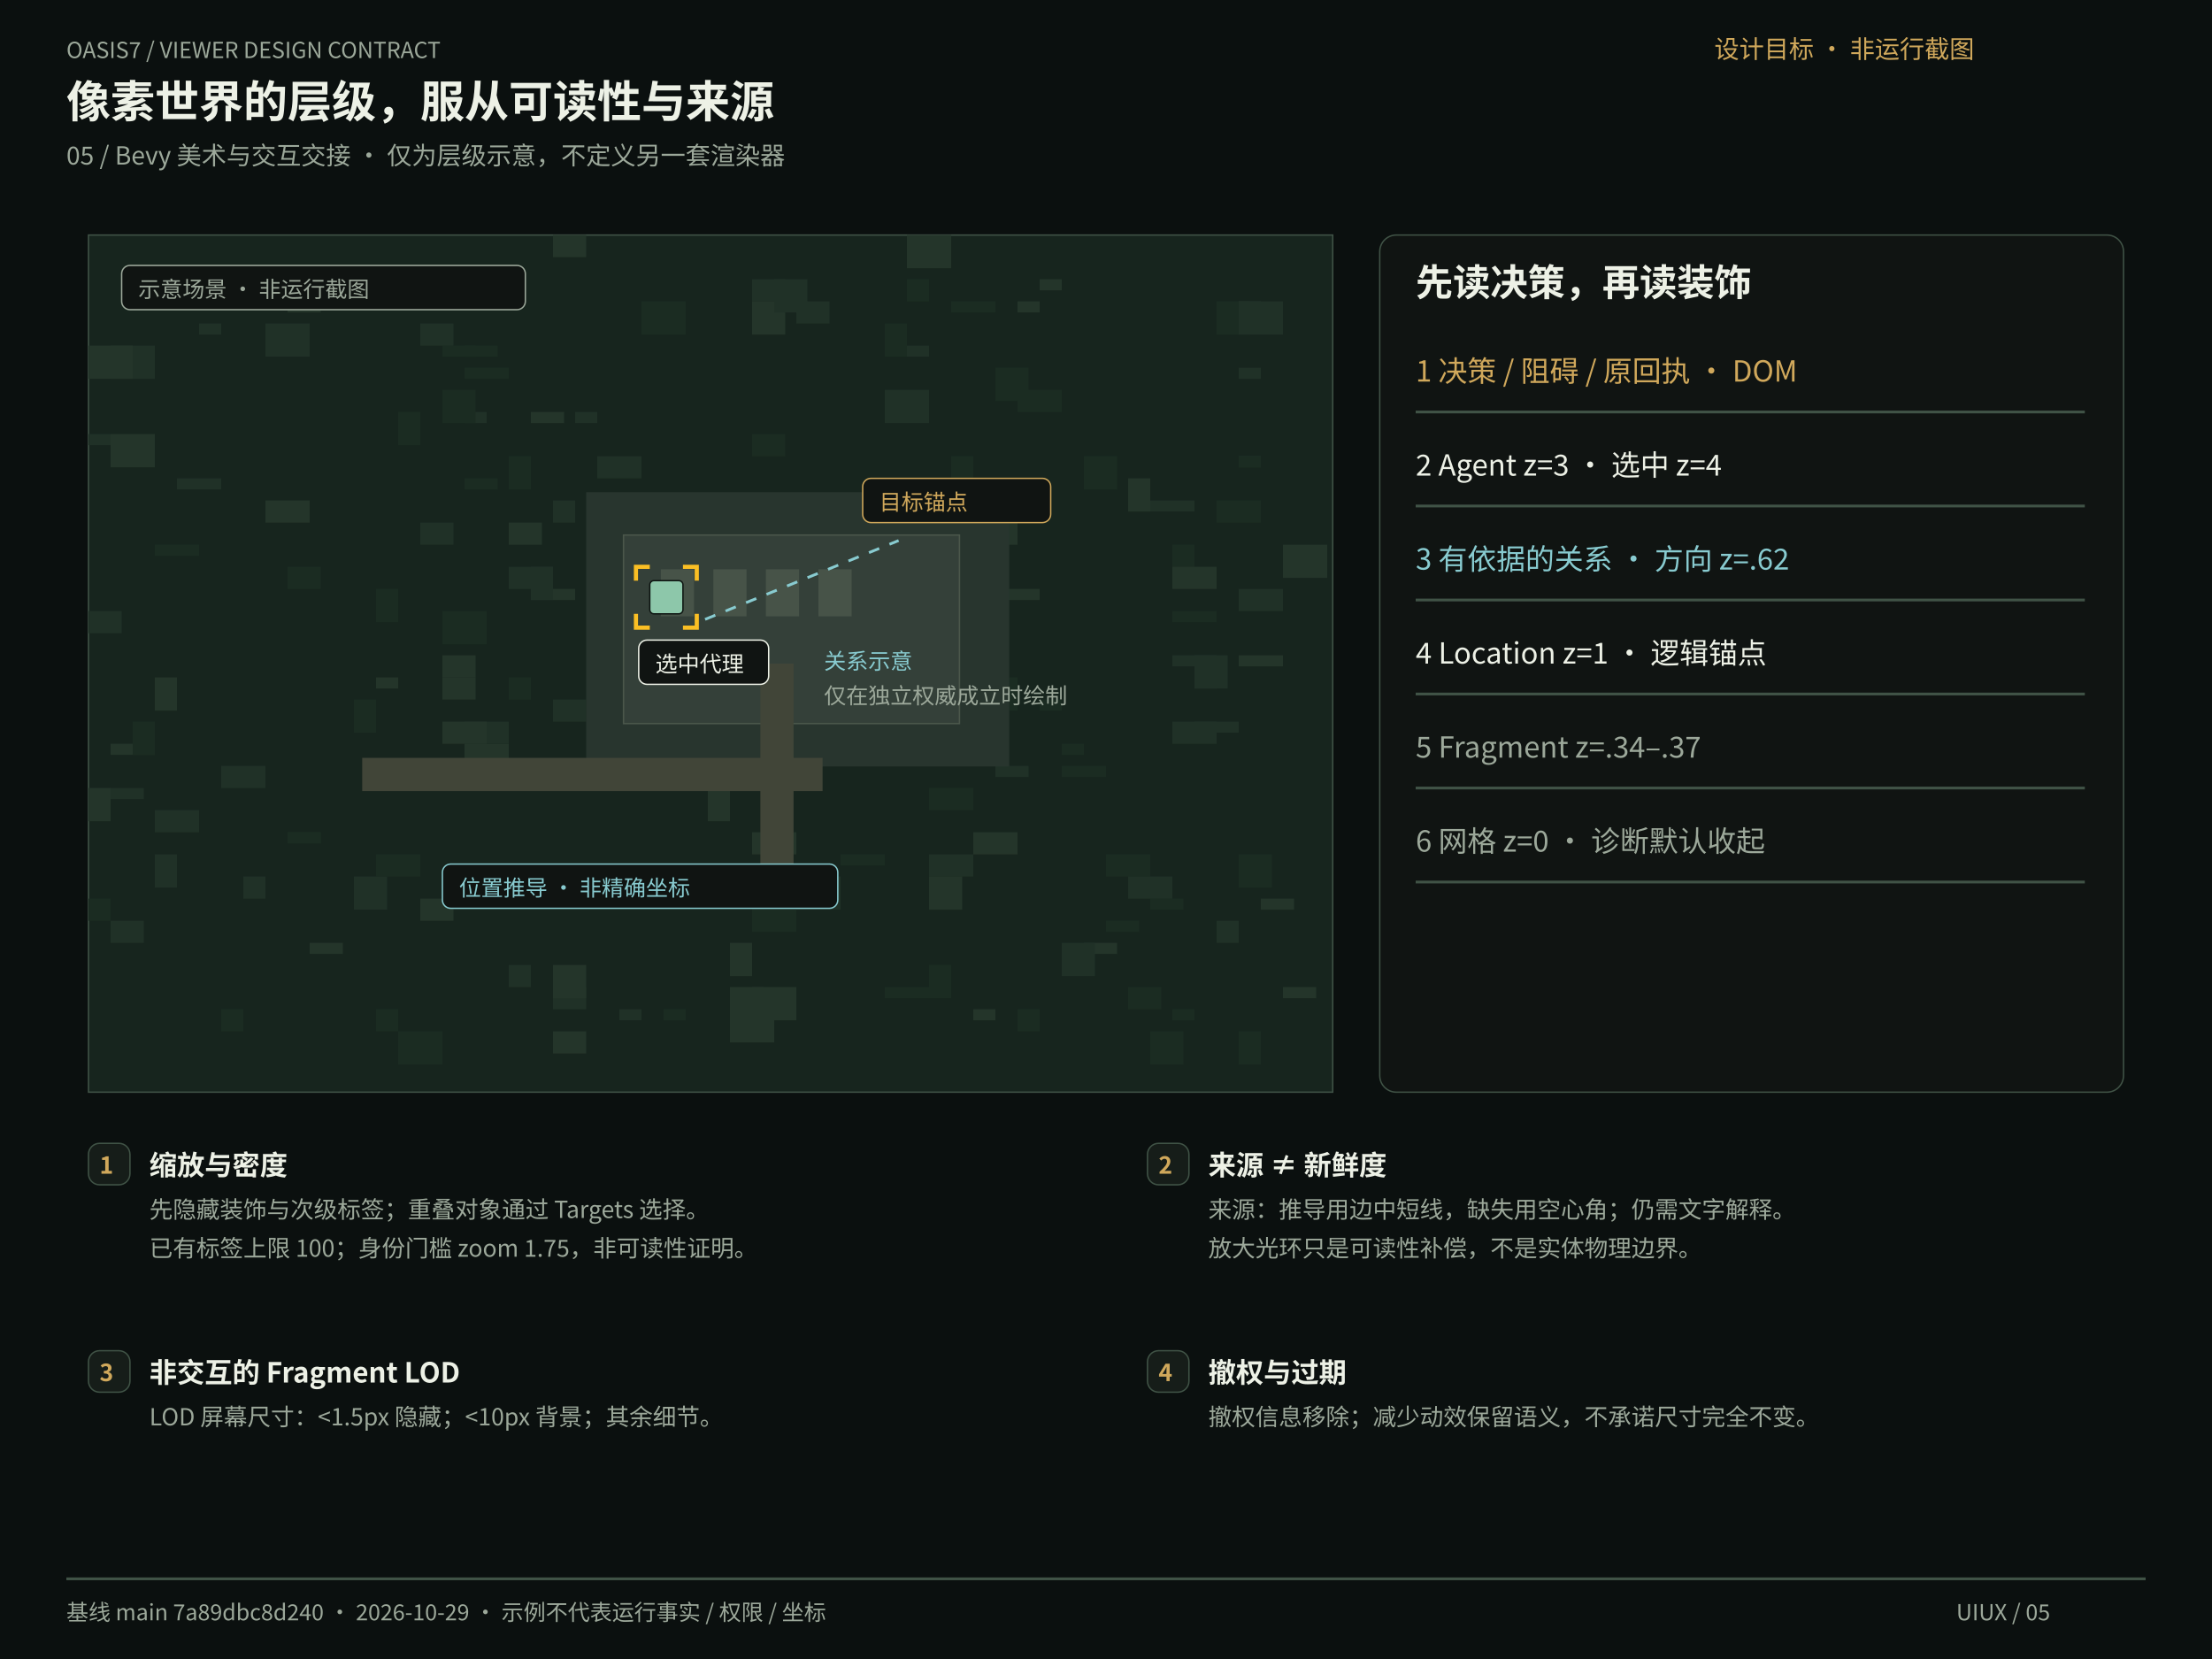
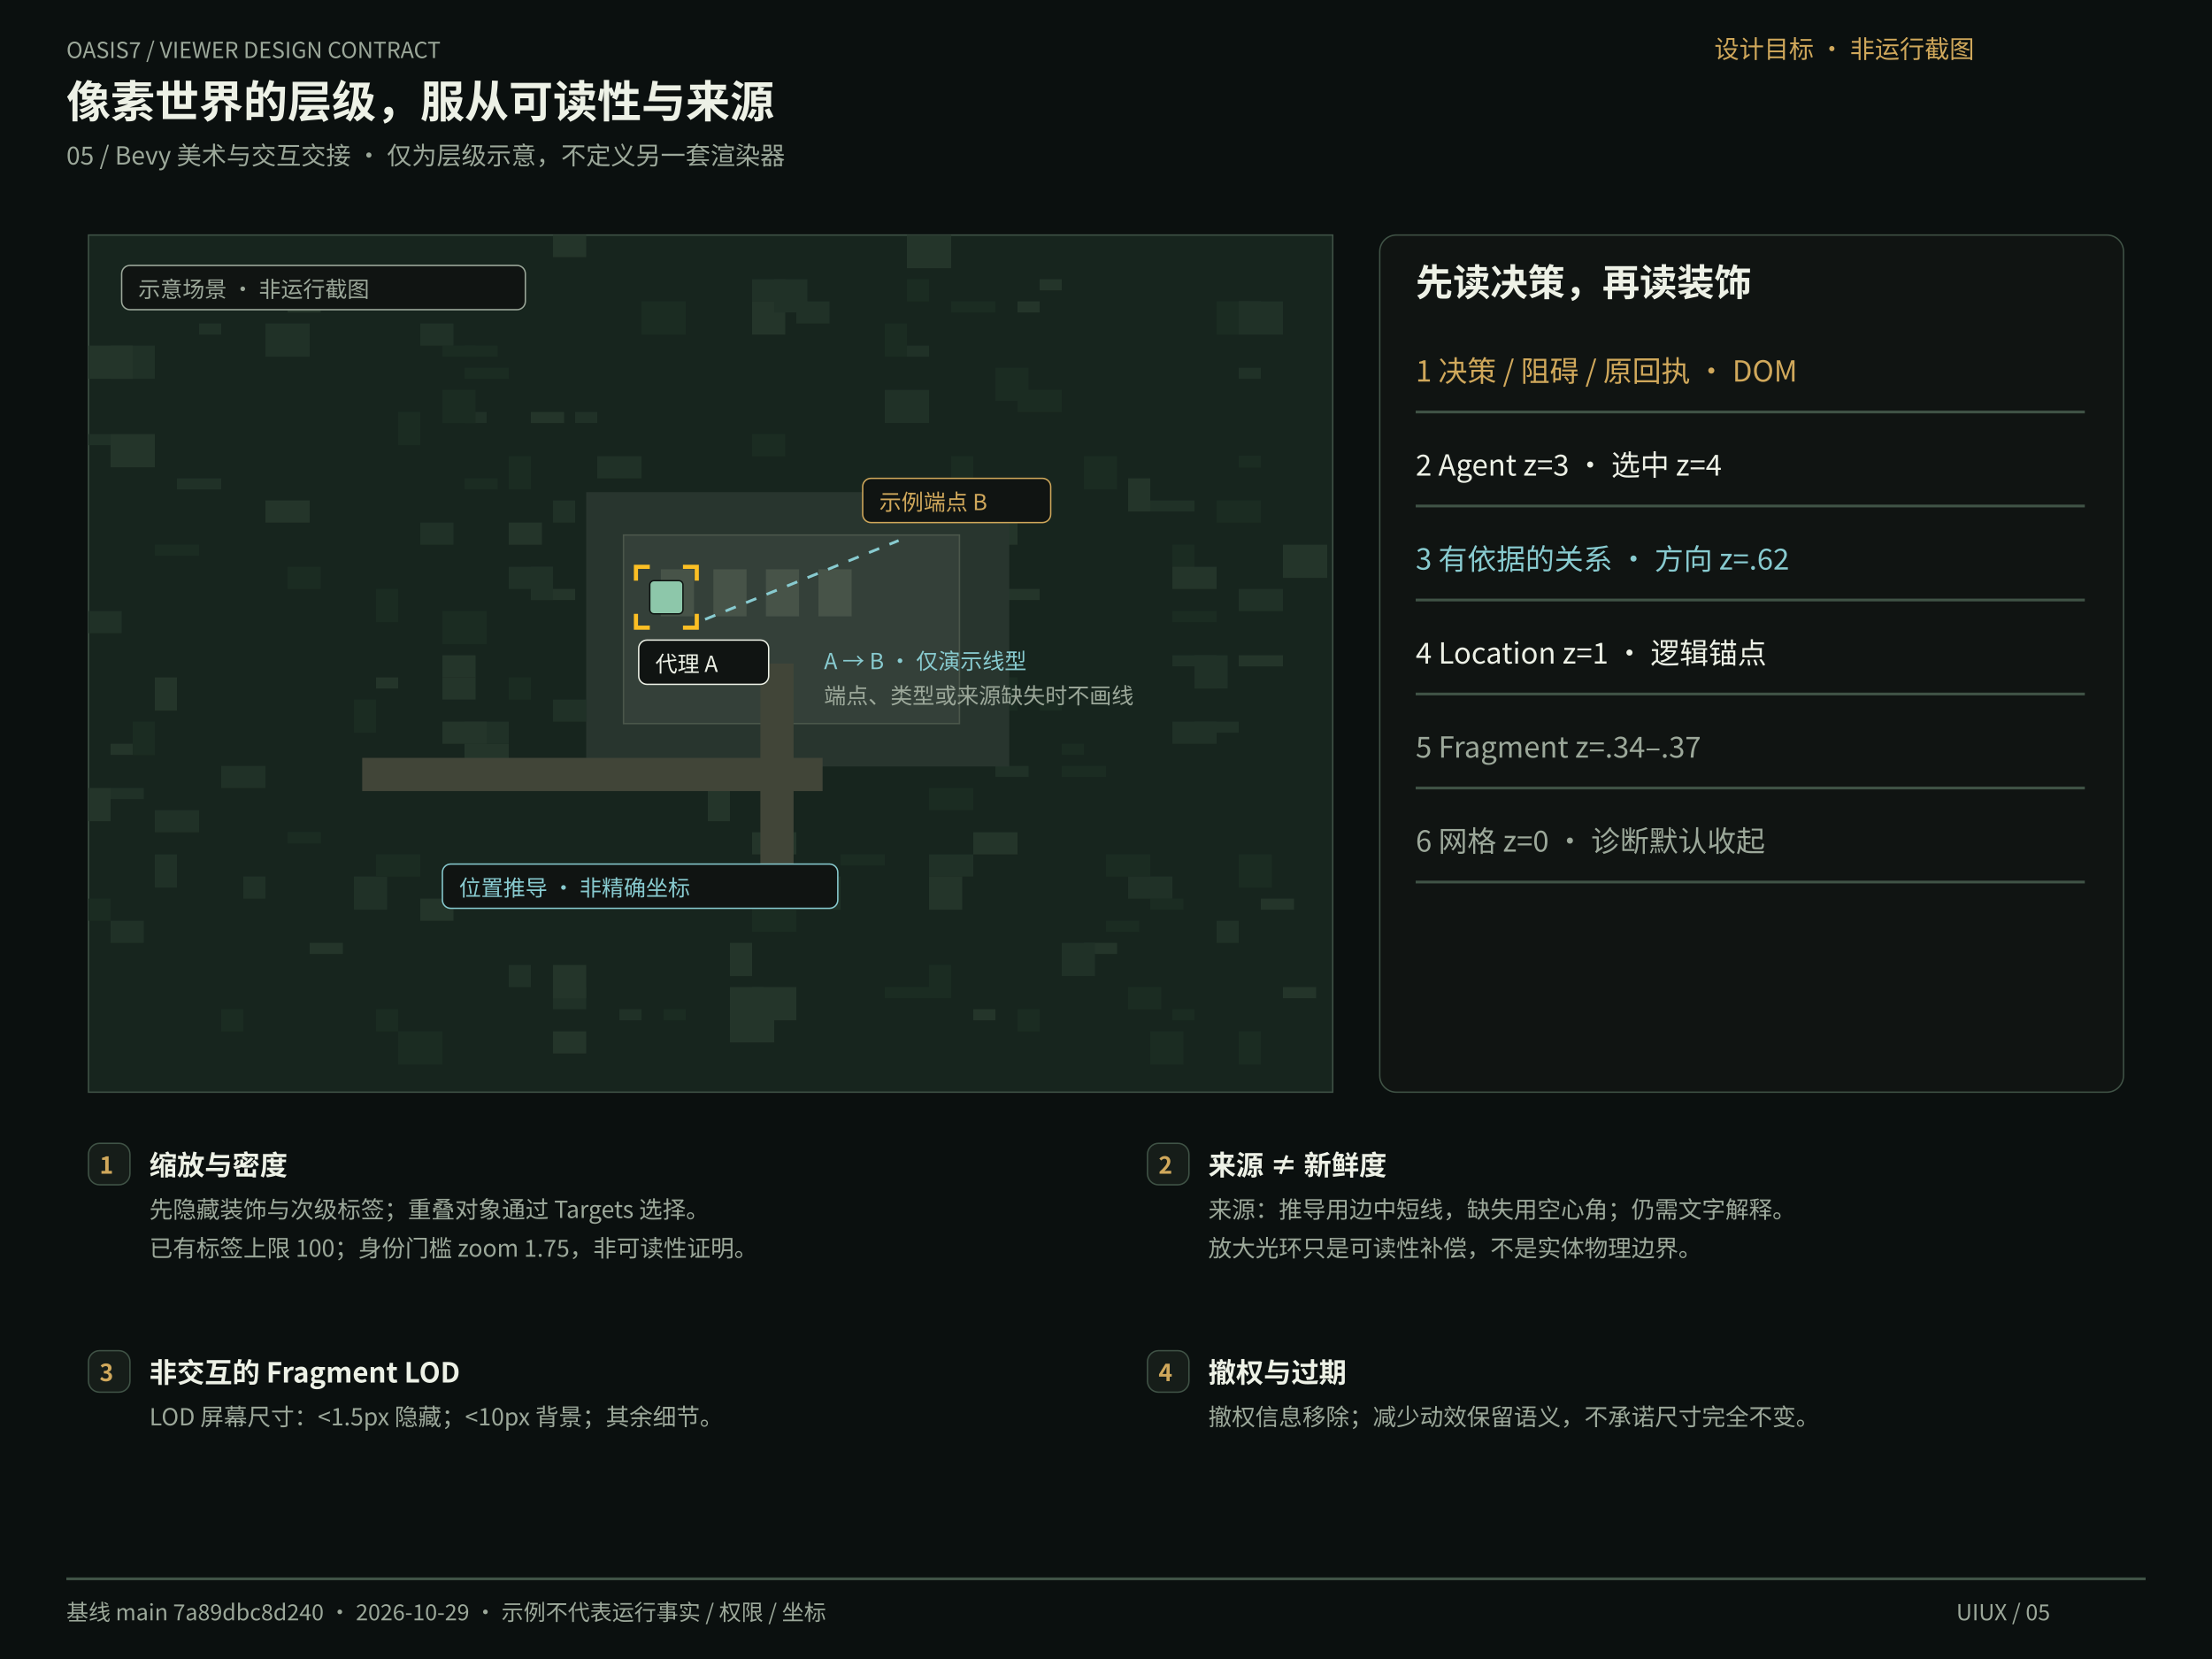
<svg xmlns="http://www.w3.org/2000/svg" width="1600" height="1200" viewBox="0 0 1600 1200" role="img" aria-labelledby="title desc">
  <rect width="100%" height="100%" fill="#0b100f" />
  <g font-family="Noto Sans CJK SC, Noto Sans, sans-serif">
    <text x="48" y="42" font-size="16" fill="#9ca89a" font-weight="400">OASIS7  /  VIEWER DESIGN CONTRACT</text>
    <text x="48" y="85" font-size="32" fill="#edf1e6" font-weight="600">像素世界的层级，服从可读性与来源</text>
    <text x="48" y="119" font-size="18" fill="#9ca89a" font-weight="400">05 / Bevy 美术与交互交接 · 仅为层级示意，不定义另一套渲染器</text>
    <text x="1240" y="42" font-size="18" fill="#d0a85b" font-weight="400">设计目标 · 非运行截图</text>
    <rect x="64" y="170" width="900" height="620" rx="0" fill="#17251e" stroke="#405346" />
    <rect x="64" y="650" width="16" height="16" rx="0" fill="#1b2c22" stroke="none" />
    <rect x="752" y="202" width="16" height="8" rx="0" fill="#24352a" stroke="none" />
    <rect x="288" y="298" width="16" height="24" rx="0" fill="#1b2c22" stroke="none" />
    <rect x="736" y="218" width="16" height="8" rx="0" fill="#24352a" stroke="none" />
    <rect x="800" y="618" width="32" height="16" rx="0" fill="#1b2c22" stroke="none" />
    <rect x="656" y="250" width="16" height="8" rx="0" fill="#203127" stroke="none" />
    <rect x="400" y="362" width="16" height="16" rx="0" fill="#203127" stroke="none" />
    <rect x="432" y="410" width="16" height="24" rx="0" fill="#1b2c22" stroke="none" />
    <rect x="480" y="730" width="16" height="8" rx="0" fill="#1b2c22" stroke="none" />
    <rect x="416" y="298" width="16" height="8" rx="0" fill="#203127" stroke="none" />
    <rect x="80" y="250" width="32" height="24" rx="0" fill="#203127" stroke="none" />
    <rect x="720" y="378" width="16" height="16" rx="0" fill="#24352a" stroke="none" />
    <rect x="432" y="362" width="24" height="24" rx="0" fill="#1b2c22" stroke="none" />
    <rect x="544" y="202" width="24" height="16" rx="0" fill="#203127" stroke="none" />
    <rect x="400" y="746" width="24" height="16" rx="0" fill="#24352a" stroke="none" />
    <rect x="720" y="490" width="16" height="24" rx="0" fill="#1b2c22" stroke="none" />
    <rect x="864" y="474" width="16" height="24" rx="0" fill="#24352a" stroke="none" />
    <rect x="608" y="458" width="16" height="8" rx="0" fill="#1b2c22" stroke="none" />
    <rect x="80" y="538" width="32" height="8" rx="0" fill="#24352a" stroke="none" />
    <rect x="464" y="458" width="24" height="24" rx="0" fill="#1b2c22" stroke="none" />
    <rect x="176" y="634" width="16" height="16" rx="0" fill="#203127" stroke="none" />
    <rect x="464" y="218" width="32" height="24" rx="0" fill="#1b2c22" stroke="none" />
    <rect x="336" y="266" width="32" height="8" rx="0" fill="#1b2c22" stroke="none" />
    <rect x="256" y="506" width="16" height="24" rx="0" fill="#1b2c22" stroke="none" />
    <rect x="544" y="218" width="24" height="24" rx="0" fill="#24352a" stroke="none" />
    <rect x="336" y="538" width="32" height="16" rx="0" fill="#24352a" stroke="none" />
    <rect x="656" y="202" width="16" height="16" rx="0" fill="#1b2c22" stroke="none" />
    <rect x="880" y="666" width="16" height="16" rx="0" fill="#203127" stroke="none" />
    <rect x="832" y="650" width="24" height="8" rx="0" fill="#1b2c22" stroke="none" />
    <rect x="160" y="554" width="32" height="16" rx="0" fill="#203127" stroke="none" />
    <rect x="240" y="202" width="16" height="8" rx="0" fill="#24352a" stroke="none" />
    <rect x="688" y="218" width="32" height="8" rx="0" fill="#1b2c22" stroke="none" />
    <rect x="896" y="474" width="32" height="8" rx="0" fill="#24352a" stroke="none" />
    <rect x="528" y="730" width="32" height="24" rx="0" fill="#24352a" stroke="none" />
    <rect x="784" y="682" width="24" height="8" rx="0" fill="#24352a" stroke="none" />
    <rect x="256" y="634" width="24" height="24" rx="0" fill="#203127" stroke="none" />
    <rect x="384" y="298" width="24" height="8" rx="0" fill="#24352a" stroke="none" />
    <rect x="864" y="522" width="32" height="8" rx="0" fill="#203127" stroke="none" />
    <rect x="768" y="554" width="32" height="8" rx="0" fill="#1b2c22" stroke="none" />
    <rect x="736" y="282" width="32" height="16" rx="0" fill="#1b2c22" stroke="none" />
    <rect x="208" y="410" width="24" height="16" rx="0" fill="#1b2c22" stroke="none" />
    <rect x="496" y="474" width="32" height="24" rx="0" fill="#1b2c22" stroke="none" />
    <rect x="848" y="442" width="32" height="8" rx="0" fill="#1b2c22" stroke="none" />
    <rect x="544" y="442" width="24" height="24" rx="0" fill="#1b2c22" stroke="none" />
    <rect x="496" y="538" width="16" height="16" rx="0" fill="#1b2c22" stroke="none" />
    <rect x="896" y="618" width="24" height="24" rx="0" fill="#1b2c22" stroke="none" />
    <rect x="304" y="378" width="24" height="16" rx="0" fill="#203127" stroke="none" />
    <rect x="768" y="538" width="16" height="8" rx="0" fill="#1b2c22" stroke="none" />
    <rect x="304" y="650" width="24" height="16" rx="0" fill="#24352a" stroke="none" />
    <rect x="336" y="346" width="24" height="8" rx="0" fill="#1b2c22" stroke="none" />
    <rect x="544" y="314" width="24" height="16" rx="0" fill="#1b2c22" stroke="none" />
    <rect x="64" y="442" width="24" height="16" rx="0" fill="#203127" stroke="none" />
    <rect x="368" y="410" width="32" height="16" rx="0" fill="#203127" stroke="none" />
    <rect x="848" y="394" width="16" height="24" rx="0" fill="#1b2c22" stroke="none" />
    <rect x="928" y="714" width="24" height="8" rx="0" fill="#24352a" stroke="none" />
    <rect x="640" y="362" width="16" height="16" rx="0" fill="#24352a" stroke="none" />
    <rect x="560" y="474" width="32" height="16" rx="0" fill="#24352a" stroke="none" />
    <rect x="320" y="474" width="24" height="16" rx="0" fill="#24352a" stroke="none" />
    <rect x="272" y="730" width="16" height="16" rx="0" fill="#1b2c22" stroke="none" />
    <rect x="896" y="746" width="16" height="24" rx="0" fill="#1b2c22" stroke="none" />
    <rect x="112" y="586" width="32" height="16" rx="0" fill="#203127" stroke="none" />
    <rect x="160" y="730" width="16" height="16" rx="0" fill="#1b2c22" stroke="none" />
    <rect x="800" y="666" width="24" height="8" rx="0" fill="#1b2c22" stroke="none" />
    <rect x="368" y="490" width="16" height="16" rx="0" fill="#1b2c22" stroke="none" />
    <rect x="608" y="618" width="32" height="8" rx="0" fill="#1b2c22" stroke="none" />
    <rect x="80" y="666" width="24" height="16" rx="0" fill="#203127" stroke="none" />
    <rect x="544" y="650" width="32" height="24" rx="0" fill="#1b2c22" stroke="none" />
    <rect x="752" y="506" width="16" height="8" rx="0" fill="#1b2c22" stroke="none" />
    <rect x="528" y="522" width="16" height="24" rx="0" fill="#203127" stroke="none" />
    <rect x="384" y="554" width="16" height="16" rx="0" fill="#1b2c22" stroke="none" />
    <rect x="112" y="618" width="16" height="24" rx="0" fill="#203127" stroke="none" />
    <rect x="512" y="570" width="16" height="24" rx="0" fill="#24352a" stroke="none" />
    <rect x="592" y="490" width="24" height="8" rx="0" fill="#24352a" stroke="none" />
    <rect x="320" y="250" width="24" height="8" rx="0" fill="#1b2c22" stroke="none" />
    <rect x="656" y="474" width="32" height="8" rx="0" fill="#1b2c22" stroke="none" />
    <rect x="720" y="554" width="24" height="8" rx="0" fill="#203127" stroke="none" />
    <rect x="400" y="506" width="24" height="16" rx="0" fill="#203127" stroke="none" />
    <rect x="672" y="618" width="32" height="16" rx="0" fill="#203127" stroke="none" />
    <rect x="128" y="346" width="32" height="8" rx="0" fill="#203127" stroke="none" />
    <rect x="896" y="330" width="16" height="8" rx="0" fill="#24352a" stroke="none" />
    <rect x="864" y="474" width="24" height="24" rx="0" fill="#203127" stroke="none" />
    <rect x="496" y="362" width="16" height="24" rx="0" fill="#1b2c22" stroke="none" />
    <rect x="400" y="714" width="24" height="16" rx="0" fill="#203127" stroke="none" />
    <rect x="208" y="602" width="24" height="8" rx="0" fill="#1b2c22" stroke="none" />
    <rect x="320" y="490" width="24" height="16" rx="0" fill="#24352a" stroke="none" />
    <rect x="112" y="490" width="16" height="24" rx="0" fill="#24352a" stroke="none" />
    <rect x="928" y="394" width="32" height="24" rx="0" fill="#24352a" stroke="none" />
    <rect x="656" y="346" width="24" height="8" rx="0" fill="#24352a" stroke="none" />
    <rect x="368" y="554" width="32" height="16" rx="0" fill="#24352a" stroke="none" />
    <rect x="384" y="426" width="32" height="8" rx="0" fill="#24352a" stroke="none" />
    <rect x="688" y="330" width="16" height="24" rx="0" fill="#1b2c22" stroke="none" />
    <rect x="544" y="714" width="32" height="24" rx="0" fill="#24352a" stroke="none" />
    <rect x="208" y="602" width="24" height="8" rx="0" fill="#1b2c22" stroke="none" />
    <rect x="528" y="682" width="16" height="24" rx="0" fill="#24352a" stroke="none" />
    <rect x="416" y="554" width="24" height="8" rx="0" fill="#203127" stroke="none" />
    <rect x="400" y="170" width="24" height="16" rx="0" fill="#24352a" stroke="none" />
    <rect x="832" y="362" width="32" height="8" rx="0" fill="#203127" stroke="none" />
    <rect x="368" y="330" width="16" height="24" rx="0" fill="#1b2c22" stroke="none" />
    <rect x="816" y="634" width="32" height="16" rx="0" fill="#203127" stroke="none" />
    <rect x="192" y="234" width="32" height="24" rx="0" fill="#203127" stroke="none" />
    <rect x="896" y="330" width="16" height="8" rx="0" fill="#1b2c22" stroke="none" />
    <rect x="880" y="218" width="24" height="24" rx="0" fill="#1b2c22" stroke="none" />
    <rect x="304" y="234" width="24" height="16" rx="0" fill="#203127" stroke="none" />
    <rect x="368" y="698" width="16" height="16" rx="0" fill="#203127" stroke="none" />
    <rect x="896" y="266" width="16" height="8" rx="0" fill="#203127" stroke="none" />
    <rect x="224" y="682" width="24" height="8" rx="0" fill="#24352a" stroke="none" />
    <rect x="96" y="522" width="16" height="24" rx="0" fill="#1b2c22" stroke="none" />
    <rect x="464" y="458" width="32" height="24" rx="0" fill="#1b2c22" stroke="none" />
    <rect x="384" y="410" width="16" height="24" rx="0" fill="#203127" stroke="none" />
    <rect x="848" y="522" width="32" height="16" rx="0" fill="#203127" stroke="none" />
    <rect x="784" y="330" width="24" height="24" rx="0" fill="#1b2c22" stroke="none" />
    <rect x="704" y="730" width="16" height="8" rx="0" fill="#24352a" stroke="none" />
    <rect x="80" y="314" width="32" height="24" rx="0" fill="#24352a" stroke="none" />
    <rect x="720" y="266" width="24" height="24" rx="0" fill="#1b2c22" stroke="none" />
    <rect x="560" y="394" width="24" height="16" rx="0" fill="#1b2c22" stroke="none" />
    <rect x="352" y="634" width="32" height="16" rx="0" fill="#1b2c22" stroke="none" />
    <rect x="336" y="522" width="32" height="16" rx="0" fill="#203127" stroke="none" />
    <rect x="400" y="554" width="16" height="16" rx="0" fill="#203127" stroke="none" />
    <rect x="640" y="714" width="32" height="8" rx="0" fill="#1b2c22" stroke="none" />
    <rect x="528" y="714" width="24" height="24" rx="0" fill="#24352a" stroke="none" />
    <rect x="912" y="650" width="24" height="8" rx="0" fill="#24352a" stroke="none" />
    <rect x="672" y="634" width="24" height="24" rx="0" fill="#24352a" stroke="none" />
    <rect x="848" y="730" width="16" height="8" rx="0" fill="#1b2c22" stroke="none" />
    <rect x="576" y="218" width="24" height="16" rx="0" fill="#203127" stroke="none" />
    <rect x="336" y="250" width="24" height="8" rx="0" fill="#1b2c22" stroke="none" />
    <rect x="512" y="410" width="24" height="8" rx="0" fill="#24352a" stroke="none" />
    <rect x="560" y="394" width="16" height="24" rx="0" fill="#24352a" stroke="none" />
    <rect x="816" y="714" width="24" height="16" rx="0" fill="#1b2c22" stroke="none" />
    <rect x="320" y="442" width="32" height="24" rx="0" fill="#1b2c22" stroke="none" />
    <rect x="80" y="570" width="24" height="8" rx="0" fill="#203127" stroke="none" />
    <rect x="736" y="730" width="16" height="16" rx="0" fill="#1b2c22" stroke="none" />
    <rect x="576" y="634" width="32" height="24" rx="0" fill="#203127" stroke="none" />
    <rect x="848" y="474" width="16" height="8" rx="0" fill="#203127" stroke="none" />
    <rect x="432" y="330" width="32" height="16" rx="0" fill="#203127" stroke="none" />
    <rect x="336" y="298" width="16" height="8" rx="0" fill="#203127" stroke="none" />
    <rect x="640" y="234" width="16" height="24" rx="0" fill="#1b2c22" stroke="none" />
    <rect x="560" y="202" width="24" height="24" rx="0" fill="#203127" stroke="none" />
    <rect x="272" y="426" width="16" height="24" rx="0" fill="#1b2c22" stroke="none" />
    <rect x="832" y="746" width="24" height="24" rx="0" fill="#1b2c22" stroke="none" />
    <rect x="96" y="202" width="32" height="8" rx="0" fill="#1b2c22" stroke="none" />
    <rect x="320" y="282" width="24" height="24" rx="0" fill="#1b2c22" stroke="none" />
    <rect x="144" y="234" width="16" height="8" rx="0" fill="#203127" stroke="none" />
    <rect x="448" y="458" width="24" height="8" rx="0" fill="#203127" stroke="none" />
    <rect x="896" y="218" width="16" height="16" rx="0" fill="#24352a" stroke="none" />
    <rect x="560" y="394" width="32" height="16" rx="0" fill="#24352a" stroke="none" />
    <rect x="288" y="746" width="32" height="24" rx="0" fill="#1b2c22" stroke="none" />
    <rect x="896" y="218" width="32" height="24" rx="0" fill="#203127" stroke="none" />
    <rect x="672" y="698" width="16" height="24" rx="0" fill="#1b2c22" stroke="none" />
    <rect x="208" y="218" width="24" height="8" rx="0" fill="#24352a" stroke="none" />
    <rect x="640" y="282" width="32" height="24" rx="0" fill="#203127" stroke="none" />
    <rect x="704" y="538" width="16" height="16" rx="0" fill="#203127" stroke="none" />
    <rect x="400" y="698" width="24" height="24" rx="0" fill="#24352a" stroke="none" />
    <rect x="672" y="570" width="32" height="16" rx="0" fill="#1b2c22" stroke="none" />
    <rect x="448" y="730" width="16" height="8" rx="0" fill="#203127" stroke="none" />
    <rect x="64" y="314" width="16" height="8" rx="0" fill="#203127" stroke="none" />
    <rect x="192" y="362" width="32" height="16" rx="0" fill="#24352a" stroke="none" />
    <rect x="880" y="362" width="32" height="16" rx="0" fill="#1b2c22" stroke="none" />
    <rect x="896" y="426" width="32" height="16" rx="0" fill="#203127" stroke="none" />
    <rect x="448" y="458" width="32" height="24" rx="0" fill="#203127" stroke="none" />
    <rect x="272" y="490" width="16" height="8" rx="0" fill="#24352a" stroke="none" />
    <rect x="704" y="602" width="32" height="16" rx="0" fill="#24352a" stroke="none" />
    <rect x="720" y="426" width="32" height="8" rx="0" fill="#24352a" stroke="none" />
    <rect x="848" y="410" width="32" height="16" rx="0" fill="#24352a" stroke="none" />
    <rect x="128" y="202" width="32" height="16" rx="0" fill="#203127" stroke="none" />
    <rect x="768" y="682" width="24" height="24" rx="0" fill="#203127" stroke="none" />
    <rect x="320" y="522" width="32" height="16" rx="0" fill="#24352a" stroke="none" />
    <rect x="656" y="170" width="32" height="24" rx="0" fill="#24352a" stroke="none" />
    <rect x="272" y="618" width="32" height="16" rx="0" fill="#1b2c22" stroke="none" />
    <rect x="592" y="474" width="24" height="16" rx="0" fill="#203127" stroke="none" />
    <rect x="64" y="570" width="16" height="24" rx="0" fill="#24352a" stroke="none" />
    <rect x="64" y="250" width="32" height="24" rx="0" fill="#24352a" stroke="none" />
    <rect x="368" y="378" width="24" height="16" rx="0" fill="#24352a" stroke="none" />
    <rect x="544" y="602" width="32" height="16" rx="0" fill="#24352a" stroke="none" />
    <rect x="816" y="346" width="16" height="24" rx="0" fill="#24352a" stroke="none" />
    <rect x="112" y="394" width="32" height="8" rx="0" fill="#1b2c22" stroke="none" />
    <rect x="424.0" y="356.0" width="306.0" height="198.4" rx="0" fill="#28352e" stroke="none" />
    <rect x="451.0" y="387.0" width="243" height="136.4" rx="0" fill="#344039" stroke="#4b574b" />
    <rect x="478.0" y="411.8" width="24" height="34" rx="0" fill="#475348" stroke="none" />
    <rect x="516.0" y="411.8" width="24" height="34" rx="0" fill="#475348" stroke="none" />
    <rect x="554.0" y="411.8" width="24" height="34" rx="0" fill="#475348" stroke="none" />
    <rect x="592.0" y="411.8" width="24" height="34" rx="0" fill="#475348" stroke="none" />
    <rect x="262.0" y="548.2" width="333.0" height="24" rx="0" fill="#414538" stroke="none" />
    <rect x="550.0" y="480.0" width="24" height="155.0" rx="0" fill="#414538" stroke="none" />
    <rect x="88" y="192" width="292" height="32" rx="6" fill="#101412" stroke="#9ca89a" />
    <text x="100" y="215" font-size="16" fill="#9ca89a" font-weight="400">示意场景 · 非运行截图</text>
    <path d="M470 410 H460 V420" fill="none" stroke="#fbbf24" stroke-width="3" />
    <path d="M494 410 H504 V420" fill="none" stroke="#fbbf24" stroke-width="3" />
    <path d="M470 454 H460 V444" fill="none" stroke="#fbbf24" stroke-width="3" />
    <path d="M494 454 H504 V444" fill="none" stroke="#fbbf24" stroke-width="3" />
    <rect x="470" y="420" width="24" height="24" rx="3" fill="#8dc7aa" stroke="#0d1411" />
    <rect x="462" y="463" width="94" height="32" rx="6" fill="#101412" stroke="#edf1e6" />
-     <text x="474" y="486" font-size="16" fill="#edf1e6" font-weight="400">选中代理</text>
+     <text x="474" y="486" font-size="16" fill="#edf1e6" font-weight="400">代理 A</text>
    <rect x="624" y="346" width="136" height="32" rx="6" fill="#101412" stroke="#d0a85b" />
-     <text x="636" y="369" font-size="16" fill="#d0a85b" font-weight="400">目标锚点</text>
+     <text x="636" y="369" font-size="16" fill="#d0a85b" font-weight="400">示例端点 B</text>
    <rect x="320" y="625" width="286" height="32" rx="6" fill="#101412" stroke="#88cbd0" />
    <text x="332" y="648" font-size="16" fill="#88cbd0" font-weight="400">位置推导 · 非精确坐标</text>
    <path d="M510 448 L650 391" fill="none" stroke="#88cbd0" stroke-width="2" stroke-dasharray="8 8" />
-     <text x="596" y="484" font-size="16" fill="#88cbd0" font-weight="400">关系示意</text>
-     <text x="596" y="509" font-size="16" fill="#9ca89a" font-weight="400">仅在独立权威成立时绘制</text>
+     <text x="596" y="484" font-size="16" fill="#88cbd0" font-weight="400">A → B · 仅演示线型</text>
+     <text x="596" y="509" font-size="16" fill="#9ca89a" font-weight="400">端点、类型或来源缺失时不画线</text>
    <rect x="998" y="170" width="538" height="620" rx="12" fill="#101412" stroke="#405346" />
    <text x="1024" y="214" font-size="27" fill="#edf1e6" font-weight="600">先读决策，再读装饰</text>
    <text x="1024" y="276" font-size="21" fill="#d0a85b" font-weight="400">1  决策 / 阻碍 / 原回执 · DOM</text>
    <path d="M1024 298 L1508 298" fill="none" stroke="#405346" stroke-width="2" />
    <text x="1024" y="344" font-size="21" fill="#edf1e6" font-weight="400">2  Agent z=3 · 选中 z=4</text>
    <path d="M1024 366 L1508 366" fill="none" stroke="#405346" stroke-width="2" />
    <text x="1024" y="412" font-size="21" fill="#88cbd0" font-weight="400">3  有依据的关系 · 方向 z=.62</text>
    <path d="M1024 434 L1508 434" fill="none" stroke="#405346" stroke-width="2" />
    <text x="1024" y="480" font-size="21" fill="#edf1e6" font-weight="400">4  Location z=1 · 逻辑锚点</text>
    <path d="M1024 502 L1508 502" fill="none" stroke="#405346" stroke-width="2" />
    <text x="1024" y="548" font-size="21" fill="#9ca89a" font-weight="400">5  Fragment z=.34–.37</text>
    <path d="M1024 570 L1508 570" fill="none" stroke="#405346" stroke-width="2" />
    <text x="1024" y="616" font-size="21" fill="#9ca89a" font-weight="400">6  网格 z=0 · 诊断默认收起</text>
    <path d="M1024 638 L1508 638" fill="none" stroke="#405346" stroke-width="2" />
    <rect x="64" y="827" width="30" height="30" rx="8" fill="#161d19" stroke="#405346" />
    <text x="72" y="849" font-size="17" fill="#d0a85b" font-weight="600">1</text>
    <text x="108" y="850" font-size="20" fill="#edf1e6" font-weight="600">缩放与密度</text>
    <text x="108" y="881" font-size="17" fill="#9ca89a" font-weight="400">先隐藏装饰与次级标签；重叠对象通过 Targets 选择。</text>
    <text x="108" y="909" font-size="17" fill="#9ca89a" font-weight="400">已有标签上限 100；身份门槛 zoom 1.75，非可读性证明。</text>
    <rect x="830" y="827" width="30" height="30" rx="8" fill="#161d19" stroke="#405346" />
    <text x="838" y="849" font-size="17" fill="#d0a85b" font-weight="600">2</text>
    <text x="874" y="850" font-size="20" fill="#edf1e6" font-weight="600">来源 ≠ 新鲜度</text>
    <text x="874" y="881" font-size="17" fill="#9ca89a" font-weight="400">来源：推导用边中短线，缺失用空心角；仍需文字解释。</text>
    <text x="874" y="909" font-size="17" fill="#9ca89a" font-weight="400">放大光环只是可读性补偿，不是实体物理边界。</text>
    <rect x="64" y="977" width="30" height="30" rx="8" fill="#161d19" stroke="#405346" />
    <text x="72" y="999" font-size="17" fill="#d0a85b" font-weight="600">3</text>
    <text x="108" y="1000" font-size="20" fill="#edf1e6" font-weight="600">非交互的 Fragment LOD</text>
    <text x="108" y="1031" font-size="17" fill="#9ca89a" font-weight="400">LOD 屏幕尺寸：&lt;1.5px 隐藏；&lt;10px 背景；其余细节。</text>
    <rect x="830" y="977" width="30" height="30" rx="8" fill="#161d19" stroke="#405346" />
    <text x="838" y="999" font-size="17" fill="#d0a85b" font-weight="600">4</text>
    <text x="874" y="1000" font-size="20" fill="#edf1e6" font-weight="600">撤权与过期</text>
    <text x="874" y="1031" font-size="17" fill="#9ca89a" font-weight="400">撤权信息移除；减少动效保留语义，不承诺尺寸完全不变。</text>
    <path d="M48 1142 L1552 1142" fill="none" stroke="#405346" stroke-width="2" />
    <text x="48" y="1172" font-size="16" fill="#9ca89a" font-weight="400">基线 main 7a89dbc8d240 · 2026-10-29 · 示例不代表运行事实 / 权限 / 坐标</text>
    <text x="1415" y="1172" font-size="16" fill="#9ca89a" font-weight="400">UIUX / 05</text>
  </g>
</svg>
